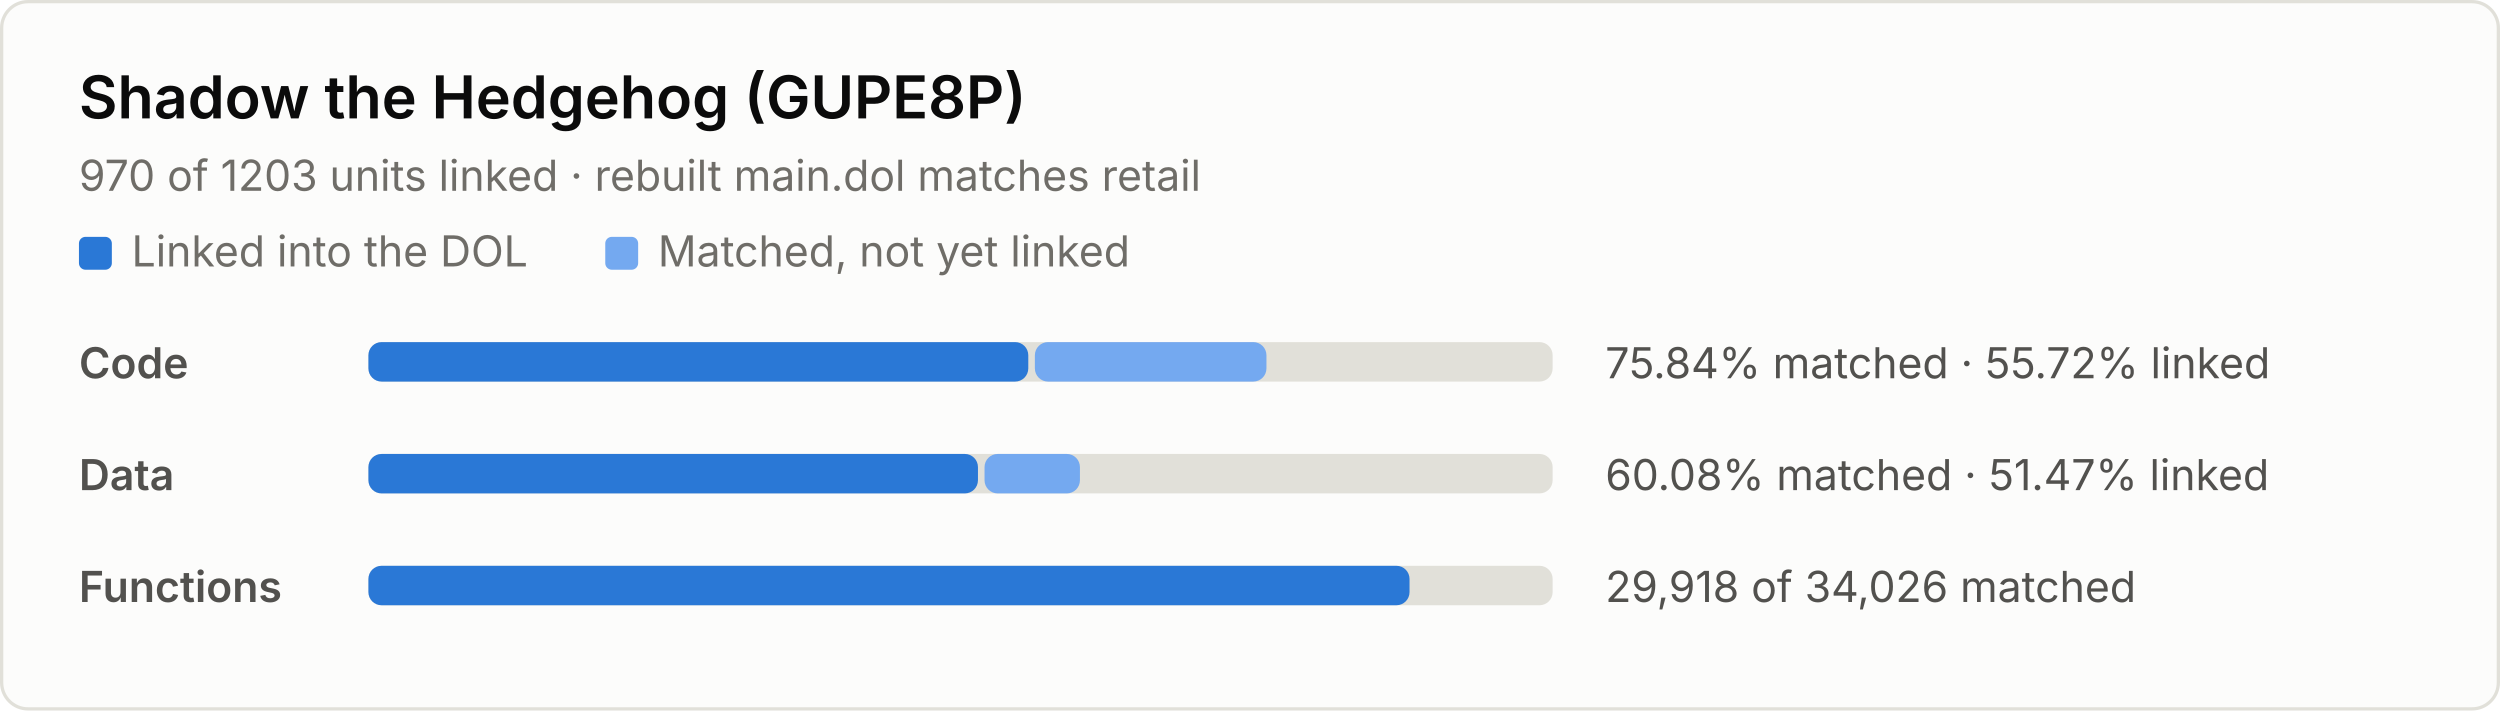
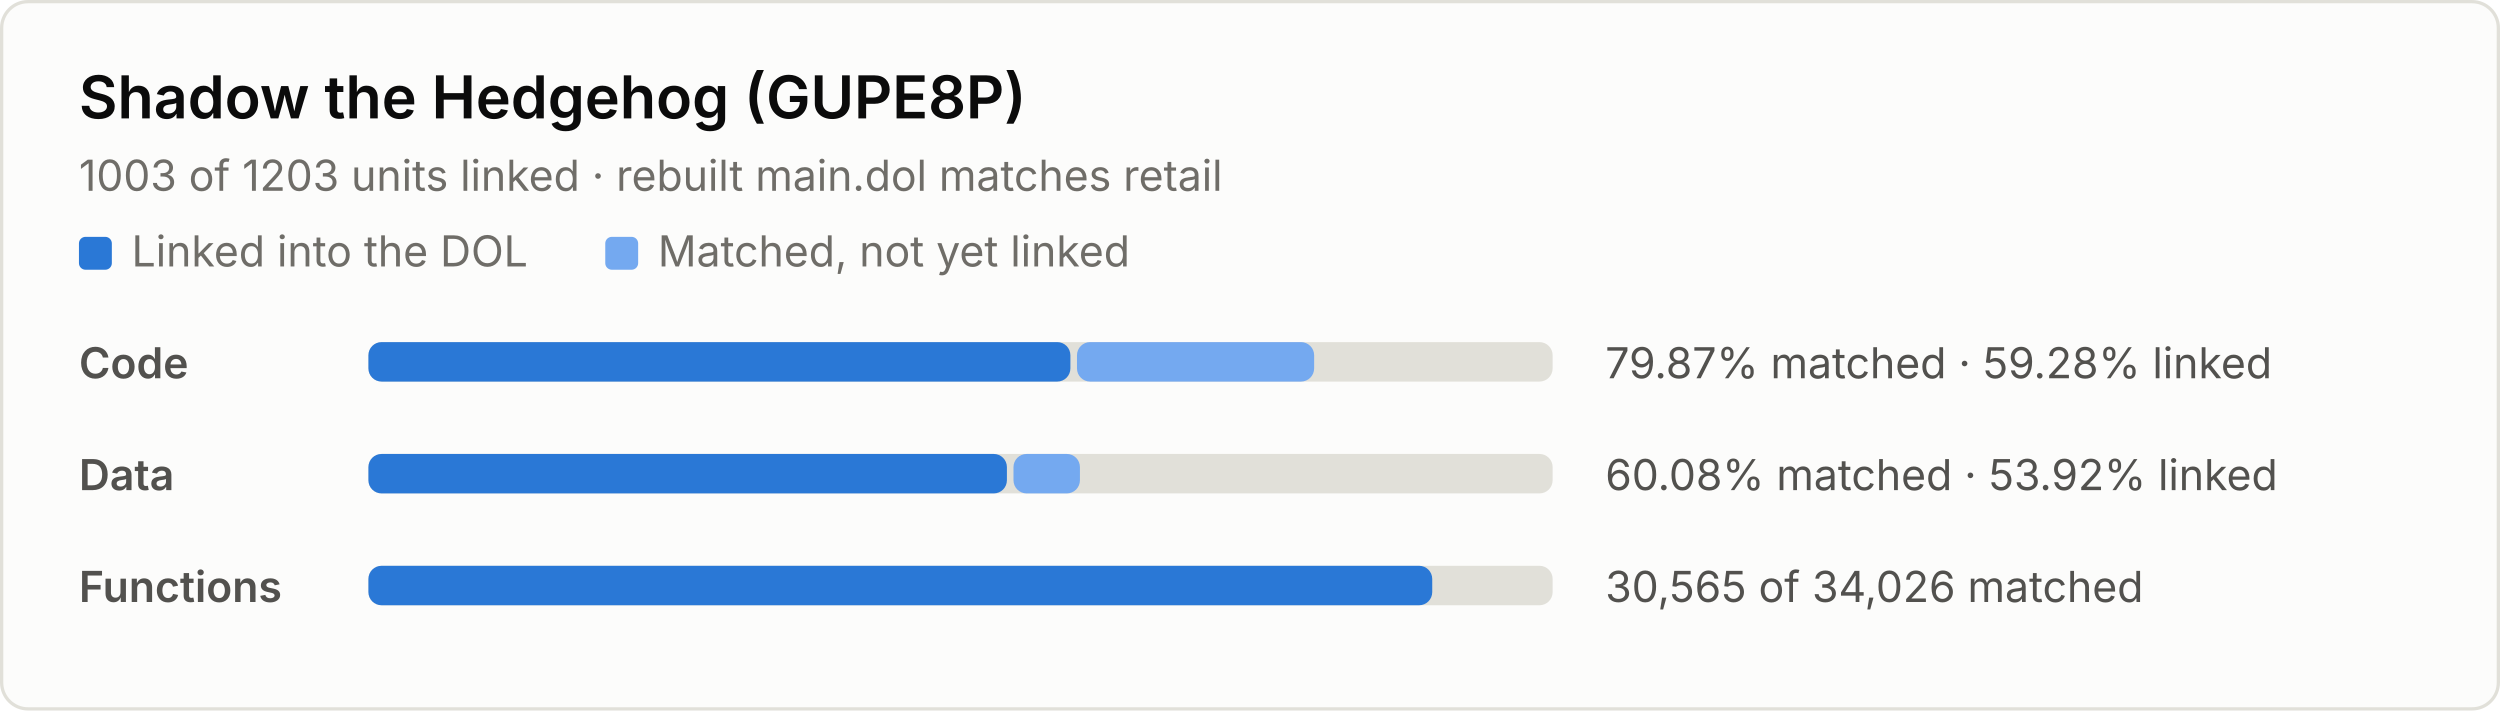
- <svg xmlns="http://www.w3.org/2000/svg" width="760" height="216" viewBox="0 0 760 216" role="img" aria-label="Decompilation progress: 75.84% of code matched, 55.72% linked">
+ <svg xmlns="http://www.w3.org/2000/svg" width="760" height="216" viewBox="0 0 760 216" role="img" aria-label="Decompilation progress: 79.87% of code matched, 59.28% linked">
  <style>
.bg { fill: #fcfcfb; stroke: #e1e0d9; }
.title { fill: #0b0b0b; font: 600 18px system-ui, -apple-system, "Segoe UI", sans-serif; }
.sub, .label, .nums, .key { font: 13px system-ui, -apple-system, "Segoe UI", sans-serif; }
.sub, .key { fill: #6f6d68; }
.label { fill: #52514e; font-weight: 600; }
.nums { fill: #52514e; font-variant-numeric: tabular-nums; }
.track { fill: #e1e0d9; }
.linked { fill: #2a78d6; }
.matched { fill: #74a9f0; }
@media (prefers-color-scheme: dark) {
  .bg { fill: #1a1a19; stroke: #2c2c2a; }
  .title { fill: #f0efec; }
  .sub, .key { fill: #9a988f; }
  .label, .nums { fill: #c3c2b7; }
  .track { fill: #2c2c2a; }
  .linked { fill: #4a94ec; }
  .matched { fill: #2260b0; }
}
</style>
  <rect class="bg" x="0.5" y="0.5" width="759" height="215" rx="8" />
  <text class="title" x="24" y="36">Shadow the Hedgehog (GUPE8P)</text>
-   <text class="sub" x="24" y="58">970 of 1203 units linked · rebuilt main.dol matches retail</text>
+   <text class="sub" x="24" y="58">1003 of 1203 units linked · rebuilt main.dol matches retail</text>
  <rect class="linked" x="24" y="72" width="10" height="10" rx="2" />
  <text class="key" x="40" y="81">Linked into the DOL</text>
  <rect class="matched" x="184" y="72" width="10" height="10" rx="2" />
  <text class="key" x="200" y="81">Matched, not yet linked</text>
  <text class="label" x="24" y="115">Code</text>
  <rect class="track" x="112" y="104" width="360" height="12" rx="4" />
-   <rect class="linked" x="112" y="104" width="200.6" height="12" rx="4" />
-   <rect class="matched" x="314.6" y="104" width="70.4" height="12" rx="4" />
-   <text class="nums" x="488" y="115">75.84% matched · 55.72% linked</text>
+   <rect class="linked" x="112" y="104" width="213.4" height="12" rx="4" />
+   <rect class="matched" x="327.4" y="104" width="72.1" height="12" rx="4" />
+   <text class="nums" x="488" y="115">79.87% matched · 59.28% linked</text>
  <text class="label" x="24" y="149">Data</text>
  <rect class="track" x="112" y="138" width="360" height="12" rx="4" />
-   <rect class="linked" x="112" y="138" width="185.3" height="12" rx="4" />
-   <rect class="matched" x="299.3" y="138" width="29.0" height="12" rx="4" />
-   <text class="nums" x="488" y="149">60.08% matched · 51.47% linked</text>
+   <rect class="linked" x="112" y="138" width="194.1" height="12" rx="4" />
+   <rect class="matched" x="308.1" y="138" width="20.2" height="12" rx="4" />
+   <text class="nums" x="488" y="149">60.08% matched · 53.92% linked</text>
  <text class="label" x="24" y="183">Functions</text>
  <rect class="track" x="112" y="172" width="360" height="12" rx="4" />
-   <rect class="linked" x="112" y="172" width="316.5" height="12" rx="4" />
-   <text class="nums" x="488" y="183">29,918 of 34,026 matched</text>
+   <rect class="linked" x="112" y="172" width="323.4" height="12" rx="4" />
+   <text class="nums" x="488" y="183">30,565 of 34,026 matched</text>
</svg>
